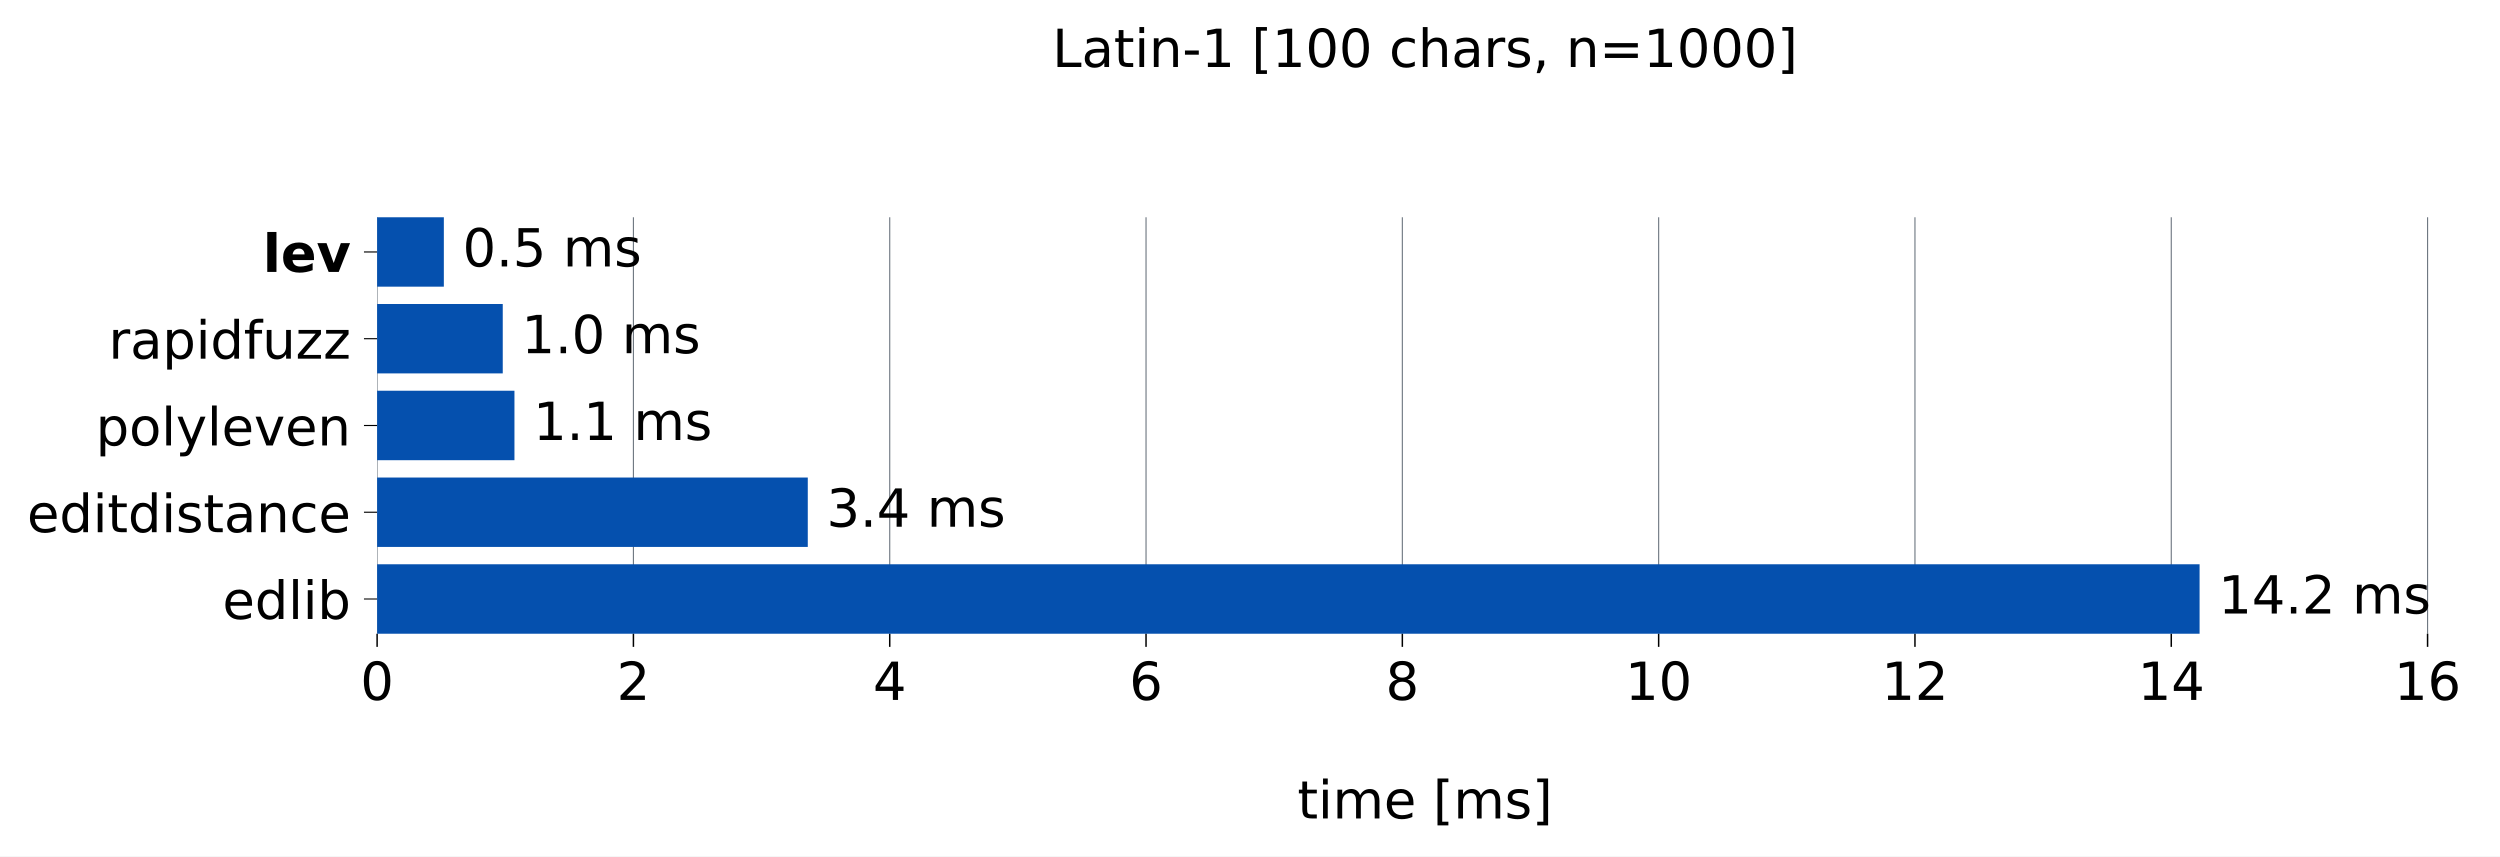
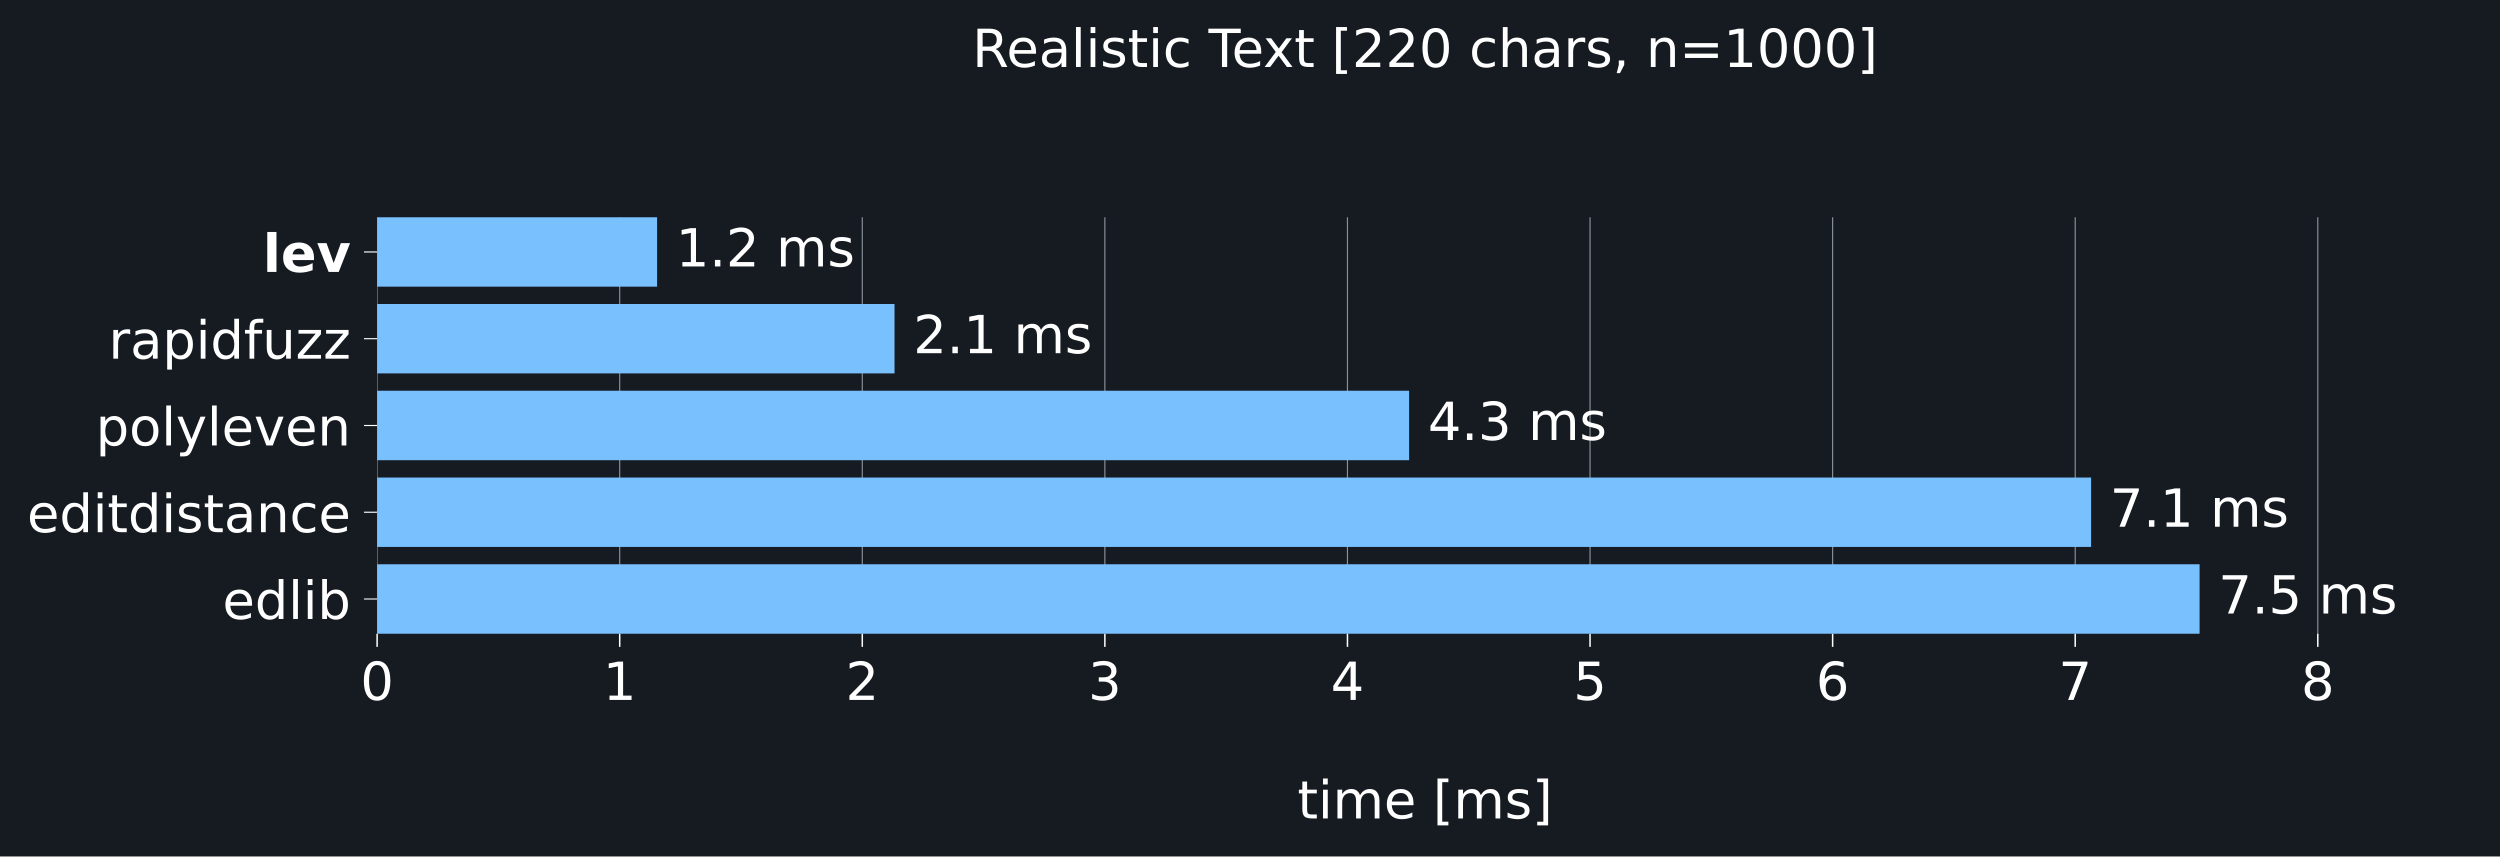
<svg xmlns="http://www.w3.org/2000/svg" xmlns:xlink="http://www.w3.org/1999/xlink" width="665.603pt" height="228.017pt" viewBox="0 0 665.603 228.017" version="1.1">
  <defs>
    <style type="text/css">*{stroke-linejoin: round; stroke-linecap: butt}</style>
  </defs>
  <g id="figure_1">
    <g id="patch_1">
-       <path d="M 0 228.017 L 665.603 228.017 L 665.603 0 L 0 0 z " style="fill: #ffffff" />
+       <path d="M 0 228.017 L 665.603 228.017 L 665.603 0 L 0 0 z " style="fill: #161b22" />
    </g>
    <g id="axes_1">
      <g id="patch_2">
-         <path d="M 100.403 168.718 L 658.403 168.718 L 658.403 57.838 L 100.403 57.838 z " style="fill: #ffffff" />
+         <path d="M 100.403 168.718 L 658.403 168.718 L 658.403 57.838 L 100.403 57.838 z " style="fill: #161b22" />
      </g>
      <g id="matplotlib.axis_1">
        <g id="xtick_1">
          <g id="line2d_1">
-             <path d="M 100.403 168.718 L 100.403 57.838 " clip-path="url(#p5df535e158)" style="fill: none; stroke: #6e7781; stroke-width: 0.3; stroke-linecap: square" />
+             <path d="M 100.403 168.718 L 100.403 57.838 " clip-path="url(#p111c8fd94c)" style="fill: none; stroke: #8b949e; stroke-width: 0.3; stroke-linecap: square" />
          </g>
          <g id="line2d_2">
            <defs>
-               <path id="ma43a693d49" d="M 0 0 L 0 3.5 " style="stroke: #000000; stroke-width: 0.4" />
+               <path id="mf986271b45" d="M 0 0 L 0 3.5 " style="stroke: #ffffff; stroke-width: 0.4" />
            </defs>
            <g>
-               <use xlink:href="#ma43a693d49" x="100.403" y="168.718" style="stroke: #000000; stroke-width: 0.4" />
+               <use xlink:href="#mf986271b45" x="100.403" y="168.718" style="fill: #ffffff; stroke: #ffffff; stroke-width: 0.4" />
            </g>
          </g>
          <g id="text_1">
-             <g transform="translate(95.94906 186.3556) scale(0.14 -0.14)">
+             <g style="fill: #ffffff" transform="translate(95.94906 186.3556) scale(0.14 -0.14)">
              <defs>
                <path id="DejaVuSans-30" d="M 2034 4250 Q 1547 4250 1301 3770 Q 1056 3291 1056 2328 Q 1056 1369 1301 889 Q 1547 409 2034 409 Q 2525 409 2770 889 Q 3016 1369 3016 2328 Q 3016 3291 2770 3770 Q 2525 4250 2034 4250 z M 2034 4750 Q 2819 4750 3233 4129 Q 3647 3509 3647 2328 Q 3647 1150 3233 529 Q 2819 -91 2034 -91 Q 1250 -91 836 529 Q 422 1150 422 2328 Q 422 3509 836 4129 Q 1250 4750 2034 4750 z " transform="scale(0.015625)" />
              </defs>
              <use xlink:href="#DejaVuSans-30" />
            </g>
          </g>
        </g>
        <g id="xtick_2">
          <g id="line2d_3">
-             <path d="M 168.642 168.718 L 168.642 57.838 " clip-path="url(#p5df535e158)" style="fill: none; stroke: #6e7781; stroke-width: 0.3; stroke-linecap: square" />
+             <path d="M 164.989 168.718 L 164.989 57.838 " clip-path="url(#p111c8fd94c)" style="fill: none; stroke: #8b949e; stroke-width: 0.3; stroke-linecap: square" />
          </g>
          <g id="line2d_4">
            <g>
-               <use xlink:href="#ma43a693d49" x="168.642" y="168.718" style="stroke: #000000; stroke-width: 0.4" />
+               <use xlink:href="#mf986271b45" x="164.989" y="168.718" style="fill: #ffffff; stroke: #ffffff; stroke-width: 0.4" />
            </g>
          </g>
          <g id="text_2">
-             <g transform="translate(164.1886 186.3556) scale(0.14 -0.14)">
-               <defs>
-                 <path id="DejaVuSans-32" d="M 1228 531 L 3431 531 L 3431 0 L 469 0 L 469 531 Q 828 903 1448 1529 Q 2069 2156 2228 2338 Q 2531 2678 2651 2914 Q 2772 3150 2772 3378 Q 2772 3750 2511 3984 Q 2250 4219 1831 4219 Q 1534 4219 1204 4116 Q 875 4013 500 3803 L 500 4441 Q 881 4594 1212 4672 Q 1544 4750 1819 4750 Q 2544 4750 2975 4387 Q 3406 4025 3406 3419 Q 3406 3131 3298 2873 Q 3191 2616 2906 2266 Q 2828 2175 2409 1742 Q 1991 1309 1228 531 z " transform="scale(0.015625)" />
-               </defs>
-               <use xlink:href="#DejaVuSans-32" />
+             <g style="fill: #ffffff" transform="translate(160.5353 186.3556) scale(0.14 -0.14)">
+               <defs>
+                 <path id="DejaVuSans-31" d="M 794 531 L 1825 531 L 1825 4091 L 703 3866 L 703 4441 L 1819 4666 L 2450 4666 L 2450 531 L 3481 531 L 3481 0 L 794 0 L 794 531 z " transform="scale(0.015625)" />
+               </defs>
+               <use xlink:href="#DejaVuSans-31" />
            </g>
          </g>
        </g>
        <g id="xtick_3">
          <g id="line2d_5">
-             <path d="M 236.882 168.718 L 236.882 57.838 " clip-path="url(#p5df535e158)" style="fill: none; stroke: #6e7781; stroke-width: 0.3; stroke-linecap: square" />
+             <path d="M 229.575 168.718 L 229.575 57.838 " clip-path="url(#p111c8fd94c)" style="fill: none; stroke: #8b949e; stroke-width: 0.3; stroke-linecap: square" />
          </g>
          <g id="line2d_6">
            <g>
-               <use xlink:href="#ma43a693d49" x="236.882" y="168.718" style="stroke: #000000; stroke-width: 0.4" />
+               <use xlink:href="#mf986271b45" x="229.575" y="168.718" style="fill: #ffffff; stroke: #ffffff; stroke-width: 0.4" />
            </g>
          </g>
          <g id="text_3">
-             <g transform="translate(232.4282 186.3556) scale(0.14 -0.14)">
-               <defs>
-                 <path id="DejaVuSans-34" d="M 2419 4116 L 825 1625 L 2419 1625 L 2419 4116 z M 2253 4666 L 3047 4666 L 3047 1625 L 3713 1625 L 3713 1100 L 3047 1100 L 3047 0 L 2419 0 L 2419 1100 L 313 1100 L 313 1709 L 2253 4666 z " transform="scale(0.015625)" />
-               </defs>
-               <use xlink:href="#DejaVuSans-34" />
+             <g style="fill: #ffffff" transform="translate(225.1215 186.3556) scale(0.14 -0.14)">
+               <defs>
+                 <path id="DejaVuSans-32" d="M 1228 531 L 3431 531 L 3431 0 L 469 0 L 469 531 Q 828 903 1448 1529 Q 2069 2156 2228 2338 Q 2531 2678 2651 2914 Q 2772 3150 2772 3378 Q 2772 3750 2511 3984 Q 2250 4219 1831 4219 Q 1534 4219 1204 4116 Q 875 4013 500 3803 L 500 4441 Q 881 4594 1212 4672 Q 1544 4750 1819 4750 Q 2544 4750 2975 4387 Q 3406 4025 3406 3419 Q 3406 3131 3298 2873 Q 3191 2616 2906 2266 Q 2828 2175 2409 1742 Q 1991 1309 1228 531 z " transform="scale(0.015625)" />
+               </defs>
+               <use xlink:href="#DejaVuSans-32" />
            </g>
          </g>
        </g>
        <g id="xtick_4">
          <g id="line2d_7">
-             <path d="M 305.121 168.718 L 305.121 57.838 " clip-path="url(#p5df535e158)" style="fill: none; stroke: #6e7781; stroke-width: 0.3; stroke-linecap: square" />
+             <path d="M 294.161 168.718 L 294.161 57.838 " clip-path="url(#p111c8fd94c)" style="fill: none; stroke: #8b949e; stroke-width: 0.3; stroke-linecap: square" />
          </g>
          <g id="line2d_8">
            <g>
-               <use xlink:href="#ma43a693d49" x="305.121" y="168.718" style="stroke: #000000; stroke-width: 0.4" />
+               <use xlink:href="#mf986271b45" x="294.161" y="168.718" style="fill: #ffffff; stroke: #ffffff; stroke-width: 0.4" />
            </g>
          </g>
          <g id="text_4">
-             <g transform="translate(300.6677 186.3556) scale(0.14 -0.14)">
-               <defs>
-                 <path id="DejaVuSans-36" d="M 2113 2584 Q 1688 2584 1439 2293 Q 1191 2003 1191 1497 Q 1191 994 1439 701 Q 1688 409 2113 409 Q 2538 409 2786 701 Q 3034 994 3034 1497 Q 3034 2003 2786 2293 Q 2538 2584 2113 2584 z M 3366 4563 L 3366 3988 Q 3128 4100 2886 4159 Q 2644 4219 2406 4219 Q 1781 4219 1451 3797 Q 1122 3375 1075 2522 Q 1259 2794 1537 2939 Q 1816 3084 2150 3084 Q 2853 3084 3261 2657 Q 3669 2231 3669 1497 Q 3669 778 3244 343 Q 2819 -91 2113 -91 Q 1303 -91 875 529 Q 447 1150 447 2328 Q 447 3434 972 4092 Q 1497 4750 2381 4750 Q 2619 4750 2861 4703 Q 3103 4656 3366 4563 z " transform="scale(0.015625)" />
-               </defs>
-               <use xlink:href="#DejaVuSans-36" />
+             <g style="fill: #ffffff" transform="translate(289.7077 186.3556) scale(0.14 -0.14)">
+               <defs>
+                 <path id="DejaVuSans-33" d="M 2597 2516 Q 3050 2419 3304 2112 Q 3559 1806 3559 1356 Q 3559 666 3084 287 Q 2609 -91 1734 -91 Q 1441 -91 1130 -33 Q 819 25 488 141 L 488 750 Q 750 597 1062 519 Q 1375 441 1716 441 Q 2309 441 2620 675 Q 2931 909 2931 1356 Q 2931 1769 2642 2001 Q 2353 2234 1838 2234 L 1294 2234 L 1294 2753 L 1863 2753 Q 2328 2753 2575 2939 Q 2822 3125 2822 3475 Q 2822 3834 2567 4026 Q 2313 4219 1838 4219 Q 1578 4219 1281 4162 Q 984 4106 628 3988 L 628 4550 Q 988 4650 1302 4700 Q 1616 4750 1894 4750 Q 2613 4750 3031 4423 Q 3450 4097 3450 3541 Q 3450 3153 3228 2886 Q 3006 2619 2597 2516 z " transform="scale(0.015625)" />
+               </defs>
+               <use xlink:href="#DejaVuSans-33" />
            </g>
          </g>
        </g>
        <g id="xtick_5">
          <g id="line2d_9">
-             <path d="M 373.361 168.718 L 373.361 57.838 " clip-path="url(#p5df535e158)" style="fill: none; stroke: #6e7781; stroke-width: 0.3; stroke-linecap: square" />
+             <path d="M 358.748 168.718 L 358.748 57.838 " clip-path="url(#p111c8fd94c)" style="fill: none; stroke: #8b949e; stroke-width: 0.3; stroke-linecap: square" />
          </g>
          <g id="line2d_10">
            <g>
-               <use xlink:href="#ma43a693d49" x="373.361" y="168.718" style="stroke: #000000; stroke-width: 0.4" />
+               <use xlink:href="#mf986271b45" x="358.748" y="168.718" style="fill: #ffffff; stroke: #ffffff; stroke-width: 0.4" />
            </g>
          </g>
          <g id="text_5">
-             <g transform="translate(368.9073 186.3556) scale(0.14 -0.14)">
-               <defs>
-                 <path id="DejaVuSans-38" d="M 2034 2216 Q 1584 2216 1326 1975 Q 1069 1734 1069 1313 Q 1069 891 1326 650 Q 1584 409 2034 409 Q 2484 409 2743 651 Q 3003 894 3003 1313 Q 3003 1734 2745 1975 Q 2488 2216 2034 2216 z M 1403 2484 Q 997 2584 770 2862 Q 544 3141 544 3541 Q 544 4100 942 4425 Q 1341 4750 2034 4750 Q 2731 4750 3128 4425 Q 3525 4100 3525 3541 Q 3525 3141 3298 2862 Q 3072 2584 2669 2484 Q 3125 2378 3379 2068 Q 3634 1759 3634 1313 Q 3634 634 3220 271 Q 2806 -91 2034 -91 Q 1263 -91 848 271 Q 434 634 434 1313 Q 434 1759 690 2068 Q 947 2378 1403 2484 z M 1172 3481 Q 1172 3119 1398 2916 Q 1625 2713 2034 2713 Q 2441 2713 2670 2916 Q 2900 3119 2900 3481 Q 2900 3844 2670 4047 Q 2441 4250 2034 4250 Q 1625 4250 1398 4047 Q 1172 3844 1172 3481 z " transform="scale(0.015625)" />
-               </defs>
-               <use xlink:href="#DejaVuSans-38" />
+             <g style="fill: #ffffff" transform="translate(354.2939 186.3556) scale(0.14 -0.14)">
+               <defs>
+                 <path id="DejaVuSans-34" d="M 2419 4116 L 825 1625 L 2419 1625 L 2419 4116 z M 2253 4666 L 3047 4666 L 3047 1625 L 3713 1625 L 3713 1100 L 3047 1100 L 3047 0 L 2419 0 L 2419 1100 L 313 1100 L 313 1709 L 2253 4666 z " transform="scale(0.015625)" />
+               </defs>
+               <use xlink:href="#DejaVuSans-34" />
            </g>
          </g>
        </g>
        <g id="xtick_6">
          <g id="line2d_11">
-             <path d="M 441.601 168.718 L 441.601 57.838 " clip-path="url(#p5df535e158)" style="fill: none; stroke: #6e7781; stroke-width: 0.3; stroke-linecap: square" />
+             <path d="M 423.334 168.718 L 423.334 57.838 " clip-path="url(#p111c8fd94c)" style="fill: none; stroke: #8b949e; stroke-width: 0.3; stroke-linecap: square" />
          </g>
          <g id="line2d_12">
            <g>
-               <use xlink:href="#ma43a693d49" x="441.601" y="168.718" style="stroke: #000000; stroke-width: 0.4" />
+               <use xlink:href="#mf986271b45" x="423.334" y="168.718" style="fill: #ffffff; stroke: #ffffff; stroke-width: 0.4" />
            </g>
          </g>
          <g id="text_6">
-             <g transform="translate(432.6931 186.3556) scale(0.14 -0.14)">
-               <defs>
-                 <path id="DejaVuSans-31" d="M 794 531 L 1825 531 L 1825 4091 L 703 3866 L 703 4441 L 1819 4666 L 2450 4666 L 2450 531 L 3481 531 L 3481 0 L 794 0 L 794 531 z " transform="scale(0.015625)" />
-               </defs>
-               <use xlink:href="#DejaVuSans-31" />
-               <use xlink:href="#DejaVuSans-30" transform="translate(63.62305 0)" />
+             <g style="fill: #ffffff" transform="translate(418.8801 186.3556) scale(0.14 -0.14)">
+               <defs>
+                 <path id="DejaVuSans-35" d="M 691 4666 L 3169 4666 L 3169 4134 L 1269 4134 L 1269 2991 Q 1406 3038 1543 3061 Q 1681 3084 1819 3084 Q 2600 3084 3056 2656 Q 3513 2228 3513 1497 Q 3513 744 3044 326 Q 2575 -91 1722 -91 Q 1428 -91 1123 -41 Q 819 9 494 109 L 494 744 Q 775 591 1075 516 Q 1375 441 1709 441 Q 2250 441 2565 725 Q 2881 1009 2881 1497 Q 2881 1984 2565 2268 Q 2250 2553 1709 2553 Q 1456 2553 1204 2497 Q 953 2441 691 2322 L 691 4666 z " transform="scale(0.015625)" />
+               </defs>
+               <use xlink:href="#DejaVuSans-35" />
            </g>
          </g>
        </g>
        <g id="xtick_7">
          <g id="line2d_13">
-             <path d="M 509.84 168.718 L 509.84 57.838 " clip-path="url(#p5df535e158)" style="fill: none; stroke: #6e7781; stroke-width: 0.3; stroke-linecap: square" />
+             <path d="M 487.92 168.718 L 487.92 57.838 " clip-path="url(#p111c8fd94c)" style="fill: none; stroke: #8b949e; stroke-width: 0.3; stroke-linecap: square" />
          </g>
          <g id="line2d_14">
            <g>
-               <use xlink:href="#ma43a693d49" x="509.84" y="168.718" style="stroke: #000000; stroke-width: 0.4" />
+               <use xlink:href="#mf986271b45" x="487.92" y="168.718" style="fill: #ffffff; stroke: #ffffff; stroke-width: 0.4" />
            </g>
          </g>
          <g id="text_7">
-             <g transform="translate(500.9327 186.3556) scale(0.14 -0.14)">
-               <use xlink:href="#DejaVuSans-31" />
-               <use xlink:href="#DejaVuSans-32" transform="translate(63.62305 0)" />
+             <g style="fill: #ffffff" transform="translate(483.4664 186.3556) scale(0.14 -0.14)">
+               <defs>
+                 <path id="DejaVuSans-36" d="M 2113 2584 Q 1688 2584 1439 2293 Q 1191 2003 1191 1497 Q 1191 994 1439 701 Q 1688 409 2113 409 Q 2538 409 2786 701 Q 3034 994 3034 1497 Q 3034 2003 2786 2293 Q 2538 2584 2113 2584 z M 3366 4563 L 3366 3988 Q 3128 4100 2886 4159 Q 2644 4219 2406 4219 Q 1781 4219 1451 3797 Q 1122 3375 1075 2522 Q 1259 2794 1537 2939 Q 1816 3084 2150 3084 Q 2853 3084 3261 2657 Q 3669 2231 3669 1497 Q 3669 778 3244 343 Q 2819 -91 2113 -91 Q 1303 -91 875 529 Q 447 1150 447 2328 Q 447 3434 972 4092 Q 1497 4750 2381 4750 Q 2619 4750 2861 4703 Q 3103 4656 3366 4563 z " transform="scale(0.015625)" />
+               </defs>
+               <use xlink:href="#DejaVuSans-36" />
            </g>
          </g>
        </g>
        <g id="xtick_8">
          <g id="line2d_15">
-             <path d="M 578.08 168.718 L 578.08 57.838 " clip-path="url(#p5df535e158)" style="fill: none; stroke: #6e7781; stroke-width: 0.3; stroke-linecap: square" />
+             <path d="M 552.506 168.718 L 552.506 57.838 " clip-path="url(#p111c8fd94c)" style="fill: none; stroke: #8b949e; stroke-width: 0.3; stroke-linecap: square" />
          </g>
          <g id="line2d_16">
            <g>
-               <use xlink:href="#ma43a693d49" x="578.08" y="168.718" style="stroke: #000000; stroke-width: 0.4" />
+               <use xlink:href="#mf986271b45" x="552.506" y="168.718" style="fill: #ffffff; stroke: #ffffff; stroke-width: 0.4" />
            </g>
          </g>
          <g id="text_8">
-             <g transform="translate(569.1722 186.3556) scale(0.14 -0.14)">
-               <use xlink:href="#DejaVuSans-31" />
-               <use xlink:href="#DejaVuSans-34" transform="translate(63.62305 0)" />
+             <g style="fill: #ffffff" transform="translate(548.0526 186.3556) scale(0.14 -0.14)">
+               <defs>
+                 <path id="DejaVuSans-37" d="M 525 4666 L 3525 4666 L 3525 4397 L 1831 0 L 1172 0 L 2766 4134 L 525 4134 L 525 4666 z " transform="scale(0.015625)" />
+               </defs>
+               <use xlink:href="#DejaVuSans-37" />
            </g>
          </g>
        </g>
        <g id="xtick_9">
          <g id="line2d_17">
-             <path d="M 646.319 168.718 L 646.319 57.838 " clip-path="url(#p5df535e158)" style="fill: none; stroke: #6e7781; stroke-width: 0.3; stroke-linecap: square" />
+             <path d="M 617.093 168.718 L 617.093 57.838 " clip-path="url(#p111c8fd94c)" style="fill: none; stroke: #8b949e; stroke-width: 0.3; stroke-linecap: square" />
          </g>
          <g id="line2d_18">
            <g>
-               <use xlink:href="#ma43a693d49" x="646.319" y="168.718" style="stroke: #000000; stroke-width: 0.4" />
+               <use xlink:href="#mf986271b45" x="617.093" y="168.718" style="fill: #ffffff; stroke: #ffffff; stroke-width: 0.4" />
            </g>
          </g>
          <g id="text_9">
-             <g transform="translate(637.4118 186.3556) scale(0.14 -0.14)">
-               <use xlink:href="#DejaVuSans-31" />
-               <use xlink:href="#DejaVuSans-36" transform="translate(63.62305 0)" />
+             <g style="fill: #ffffff" transform="translate(612.6388 186.3556) scale(0.14 -0.14)">
+               <defs>
+                 <path id="DejaVuSans-38" d="M 2034 2216 Q 1584 2216 1326 1975 Q 1069 1734 1069 1313 Q 1069 891 1326 650 Q 1584 409 2034 409 Q 2484 409 2743 651 Q 3003 894 3003 1313 Q 3003 1734 2745 1975 Q 2488 2216 2034 2216 z M 1403 2484 Q 997 2584 770 2862 Q 544 3141 544 3541 Q 544 4100 942 4425 Q 1341 4750 2034 4750 Q 2731 4750 3128 4425 Q 3525 4100 3525 3541 Q 3525 3141 3298 2862 Q 3072 2584 2669 2484 Q 3125 2378 3379 2068 Q 3634 1759 3634 1313 Q 3634 634 3220 271 Q 2806 -91 2034 -91 Q 1263 -91 848 271 Q 434 634 434 1313 Q 434 1759 690 2068 Q 947 2378 1403 2484 z M 1172 3481 Q 1172 3119 1398 2916 Q 1625 2713 2034 2713 Q 2441 2713 2670 2916 Q 2900 3119 2900 3481 Q 2900 3844 2670 4047 Q 2441 4250 2034 4250 Q 1625 4250 1398 4047 Q 1172 3844 1172 3481 z " transform="scale(0.015625)" />
+               </defs>
+               <use xlink:href="#DejaVuSans-38" />
            </g>
          </g>
        </g>
        <g id="text_10">
-           <g transform="translate(345.4364 217.905) scale(0.14 -0.14)">
+           <g style="fill: #ffffff" transform="translate(345.4364 217.905) scale(0.14 -0.14)">
            <defs>
              <path id="DejaVuSans-74" d="M 1172 4494 L 1172 3500 L 2356 3500 L 2356 3053 L 1172 3053 L 1172 1153 Q 1172 725 1289 603 Q 1406 481 1766 481 L 2356 481 L 2356 0 L 1766 0 Q 1100 0 847 248 Q 594 497 594 1153 L 594 3053 L 172 3053 L 172 3500 L 594 3500 L 594 4494 L 1172 4494 z " transform="scale(0.015625)" />
              <path id="DejaVuSans-69" d="M 603 3500 L 1178 3500 L 1178 0 L 603 0 L 603 3500 z M 603 4863 L 1178 4863 L 1178 4134 L 603 4134 L 603 4863 z " transform="scale(0.015625)" />
              <path id="DejaVuSans-6d" d="M 3328 2828 Q 3544 3216 3844 3400 Q 4144 3584 4550 3584 Q 5097 3584 5394 3201 Q 5691 2819 5691 2113 L 5691 0 L 5113 0 L 5113 2094 Q 5113 2597 4934 2840 Q 4756 3084 4391 3084 Q 3944 3084 3684 2787 Q 3425 2491 3425 1978 L 3425 0 L 2847 0 L 2847 2094 Q 2847 2600 2669 2842 Q 2491 3084 2119 3084 Q 1678 3084 1418 2786 Q 1159 2488 1159 1978 L 1159 0 L 581 0 L 581 3500 L 1159 3500 L 1159 2956 Q 1356 3278 1631 3431 Q 1906 3584 2284 3584 Q 2666 3584 2933 3390 Q 3200 3197 3328 2828 z " transform="scale(0.015625)" />
              <path id="DejaVuSans-65" d="M 3597 1894 L 3597 1613 L 953 1613 Q 991 1019 1311 708 Q 1631 397 2203 397 Q 2534 397 2845 478 Q 3156 559 3463 722 L 3463 178 Q 3153 47 2828 -22 Q 2503 -91 2169 -91 Q 1331 -91 842 396 Q 353 884 353 1716 Q 353 2575 817 3079 Q 1281 3584 2069 3584 Q 2775 3584 3186 3129 Q 3597 2675 3597 1894 z M 3022 2063 Q 3016 2534 2758 2815 Q 2500 3097 2075 3097 Q 1594 3097 1305 2825 Q 1016 2553 972 2059 L 3022 2063 z " transform="scale(0.015625)" />
              <path id="DejaVuSans-20" transform="scale(0.015625)" />
              <path id="DejaVuSans-5b" d="M 550 4863 L 1875 4863 L 1875 4416 L 1125 4416 L 1125 -397 L 1875 -397 L 1875 -844 L 550 -844 L 550 4863 z " transform="scale(0.015625)" />
              <path id="DejaVuSans-73" d="M 2834 3397 L 2834 2853 Q 2591 2978 2328 3040 Q 2066 3103 1784 3103 Q 1356 3103 1142 2972 Q 928 2841 928 2578 Q 928 2378 1081 2264 Q 1234 2150 1697 2047 L 1894 2003 Q 2506 1872 2764 1633 Q 3022 1394 3022 966 Q 3022 478 2636 193 Q 2250 -91 1575 -91 Q 1294 -91 989 -36 Q 684 19 347 128 L 347 722 Q 666 556 975 473 Q 1284 391 1588 391 Q 1994 391 2212 530 Q 2431 669 2431 922 Q 2431 1156 2273 1281 Q 2116 1406 1581 1522 L 1381 1569 Q 847 1681 609 1914 Q 372 2147 372 2553 Q 372 3047 722 3315 Q 1072 3584 1716 3584 Q 2034 3584 2315 3537 Q 2597 3491 2834 3397 z " transform="scale(0.015625)" />
              <path id="DejaVuSans-5d" d="M 1947 4863 L 1947 -844 L 622 -844 L 622 -397 L 1369 -397 L 1369 4416 L 622 4416 L 622 4863 L 1947 4863 z " transform="scale(0.015625)" />
            </defs>
            <use xlink:href="#DejaVuSans-74" />
            <use xlink:href="#DejaVuSans-69" transform="translate(39.20898 0)" />
            <use xlink:href="#DejaVuSans-6d" transform="translate(66.99219 0)" />
            <use xlink:href="#DejaVuSans-65" transform="translate(164.4043 0)" />
            <use xlink:href="#DejaVuSans-20" transform="translate(225.9277 0)" />
            <use xlink:href="#DejaVuSans-5b" transform="translate(257.7148 0)" />
            <use xlink:href="#DejaVuSans-6d" transform="translate(296.7285 0)" />
            <use xlink:href="#DejaVuSans-73" transform="translate(394.1406 0)" />
            <use xlink:href="#DejaVuSans-5d" transform="translate(446.2402 0)" />
          </g>
        </g>
      </g>
      <g id="matplotlib.axis_2">
        <g id="ytick_1">
          <g id="line2d_19">
            <defs>
-               <path id="m58f6d8a30b" d="M 0 0 L -3.5 0 " style="stroke: #000000; stroke-width: 0.3" />
+               <path id="m2f94667c76" d="M 0 0 L -3.5 0 " style="stroke: #ffffff; stroke-width: 0.3" />
            </defs>
            <g>
-               <use xlink:href="#m58f6d8a30b" x="100.403" y="159.478" style="stroke: #000000; stroke-width: 0.3" />
+               <use xlink:href="#m2f94667c76" x="100.403" y="159.478" style="fill: #ffffff; stroke: #ffffff; stroke-width: 0.3" />
            </g>
          </g>
          <g id="text_11">
-             <g transform="translate(59.23406 164.7967) scale(0.14 -0.14)">
+             <g style="fill: #ffffff" transform="translate(59.23406 164.7967) scale(0.14 -0.14)">
              <defs>
                <path id="DejaVuSans-64" d="M 2906 2969 L 2906 4863 L 3481 4863 L 3481 0 L 2906 0 L 2906 525 Q 2725 213 2448 61 Q 2172 -91 1784 -91 Q 1150 -91 751 415 Q 353 922 353 1747 Q 353 2572 751 3078 Q 1150 3584 1784 3584 Q 2172 3584 2448 3432 Q 2725 3281 2906 2969 z M 947 1747 Q 947 1113 1208 752 Q 1469 391 1925 391 Q 2381 391 2643 752 Q 2906 1113 2906 1747 Q 2906 2381 2643 2742 Q 2381 3103 1925 3103 Q 1469 3103 1208 2742 Q 947 2381 947 1747 z " transform="scale(0.015625)" />
                <path id="DejaVuSans-6c" d="M 603 4863 L 1178 4863 L 1178 0 L 603 0 L 603 4863 z " transform="scale(0.015625)" />
                <path id="DejaVuSans-62" d="M 3116 1747 Q 3116 2381 2855 2742 Q 2594 3103 2138 3103 Q 1681 3103 1420 2742 Q 1159 2381 1159 1747 Q 1159 1113 1420 752 Q 1681 391 2138 391 Q 2594 391 2855 752 Q 3116 1113 3116 1747 z M 1159 2969 Q 1341 3281 1617 3432 Q 1894 3584 2278 3584 Q 2916 3584 3314 3078 Q 3713 2572 3713 1747 Q 3713 922 3314 415 Q 2916 -91 2278 -91 Q 1894 -91 1617 61 Q 1341 213 1159 525 L 1159 0 L 581 0 L 581 4863 L 1159 4863 L 1159 2969 z " transform="scale(0.015625)" />
              </defs>
              <use xlink:href="#DejaVuSans-65" />
              <use xlink:href="#DejaVuSans-64" transform="translate(61.52344 0)" />
              <use xlink:href="#DejaVuSans-6c" transform="translate(125 0)" />
              <use xlink:href="#DejaVuSans-69" transform="translate(152.7832 0)" />
              <use xlink:href="#DejaVuSans-62" transform="translate(180.5664 0)" />
            </g>
          </g>
        </g>
        <g id="ytick_2">
          <g id="line2d_20">
            <g>
-               <use xlink:href="#m58f6d8a30b" x="100.403" y="136.378" style="stroke: #000000; stroke-width: 0.3" />
+               <use xlink:href="#m2f94667c76" x="100.403" y="136.378" style="fill: #ffffff; stroke: #ffffff; stroke-width: 0.3" />
            </g>
          </g>
          <g id="text_12">
-             <g transform="translate(7.2 141.6967) scale(0.14 -0.14)">
+             <g style="fill: #ffffff" transform="translate(7.2 141.6967) scale(0.14 -0.14)">
              <defs>
                <path id="DejaVuSans-61" d="M 2194 1759 Q 1497 1759 1228 1600 Q 959 1441 959 1056 Q 959 750 1161 570 Q 1363 391 1709 391 Q 2188 391 2477 730 Q 2766 1069 2766 1631 L 2766 1759 L 2194 1759 z M 3341 1997 L 3341 0 L 2766 0 L 2766 531 Q 2569 213 2275 61 Q 1981 -91 1556 -91 Q 1019 -91 701 211 Q 384 513 384 1019 Q 384 1609 779 1909 Q 1175 2209 1959 2209 L 2766 2209 L 2766 2266 Q 2766 2663 2505 2880 Q 2244 3097 1772 3097 Q 1472 3097 1187 3025 Q 903 2953 641 2809 L 641 3341 Q 956 3463 1253 3523 Q 1550 3584 1831 3584 Q 2591 3584 2966 3190 Q 3341 2797 3341 1997 z " transform="scale(0.015625)" />
                <path id="DejaVuSans-6e" d="M 3513 2113 L 3513 0 L 2938 0 L 2938 2094 Q 2938 2591 2744 2837 Q 2550 3084 2163 3084 Q 1697 3084 1428 2787 Q 1159 2491 1159 1978 L 1159 0 L 581 0 L 581 3500 L 1159 3500 L 1159 2956 Q 1366 3272 1645 3428 Q 1925 3584 2291 3584 Q 2894 3584 3203 3211 Q 3513 2838 3513 2113 z " transform="scale(0.015625)" />
                <path id="DejaVuSans-63" d="M 3122 3366 L 3122 2828 Q 2878 2963 2633 3030 Q 2388 3097 2138 3097 Q 1578 3097 1268 2742 Q 959 2388 959 1747 Q 959 1106 1268 751 Q 1578 397 2138 397 Q 2388 397 2633 464 Q 2878 531 3122 666 L 3122 134 Q 2881 22 2623 -34 Q 2366 -91 2075 -91 Q 1284 -91 818 406 Q 353 903 353 1747 Q 353 2603 823 3093 Q 1294 3584 2113 3584 Q 2378 3584 2631 3529 Q 2884 3475 3122 3366 z " transform="scale(0.015625)" />
              </defs>
              <use xlink:href="#DejaVuSans-65" />
              <use xlink:href="#DejaVuSans-64" transform="translate(61.52344 0)" />
              <use xlink:href="#DejaVuSans-69" transform="translate(125 0)" />
              <use xlink:href="#DejaVuSans-74" transform="translate(152.7832 0)" />
              <use xlink:href="#DejaVuSans-64" transform="translate(191.9922 0)" />
              <use xlink:href="#DejaVuSans-69" transform="translate(255.4688 0)" />
              <use xlink:href="#DejaVuSans-73" transform="translate(283.252 0)" />
              <use xlink:href="#DejaVuSans-74" transform="translate(335.3516 0)" />
              <use xlink:href="#DejaVuSans-61" transform="translate(374.5605 0)" />
              <use xlink:href="#DejaVuSans-6e" transform="translate(435.8398 0)" />
              <use xlink:href="#DejaVuSans-63" transform="translate(499.2188 0)" />
              <use xlink:href="#DejaVuSans-65" transform="translate(554.1992 0)" />
            </g>
          </g>
        </g>
        <g id="ytick_3">
          <g id="line2d_21">
            <g>
-               <use xlink:href="#m58f6d8a30b" x="100.403" y="113.278" style="stroke: #000000; stroke-width: 0.3" />
+               <use xlink:href="#m2f94667c76" x="100.403" y="113.278" style="fill: #ffffff; stroke: #ffffff; stroke-width: 0.3" />
            </g>
          </g>
          <g id="text_13">
-             <g transform="translate(25.49625 118.5967) scale(0.14 -0.14)">
+             <g style="fill: #ffffff" transform="translate(25.49625 118.5967) scale(0.14 -0.14)">
              <defs>
                <path id="DejaVuSans-70" d="M 1159 525 L 1159 -1331 L 581 -1331 L 581 3500 L 1159 3500 L 1159 2969 Q 1341 3281 1617 3432 Q 1894 3584 2278 3584 Q 2916 3584 3314 3078 Q 3713 2572 3713 1747 Q 3713 922 3314 415 Q 2916 -91 2278 -91 Q 1894 -91 1617 61 Q 1341 213 1159 525 z M 3116 1747 Q 3116 2381 2855 2742 Q 2594 3103 2138 3103 Q 1681 3103 1420 2742 Q 1159 2381 1159 1747 Q 1159 1113 1420 752 Q 1681 391 2138 391 Q 2594 391 2855 752 Q 3116 1113 3116 1747 z " transform="scale(0.015625)" />
                <path id="DejaVuSans-6f" d="M 1959 3097 Q 1497 3097 1228 2736 Q 959 2375 959 1747 Q 959 1119 1226 758 Q 1494 397 1959 397 Q 2419 397 2687 759 Q 2956 1122 2956 1747 Q 2956 2369 2687 2733 Q 2419 3097 1959 3097 z M 1959 3584 Q 2709 3584 3137 3096 Q 3566 2609 3566 1747 Q 3566 888 3137 398 Q 2709 -91 1959 -91 Q 1206 -91 779 398 Q 353 888 353 1747 Q 353 2609 779 3096 Q 1206 3584 1959 3584 z " transform="scale(0.015625)" />
                <path id="DejaVuSans-79" d="M 2059 -325 Q 1816 -950 1584 -1140 Q 1353 -1331 966 -1331 L 506 -1331 L 506 -850 L 844 -850 Q 1081 -850 1212 -737 Q 1344 -625 1503 -206 L 1606 56 L 191 3500 L 800 3500 L 1894 763 L 2988 3500 L 3597 3500 L 2059 -325 z " transform="scale(0.015625)" />
                <path id="DejaVuSans-76" d="M 191 3500 L 800 3500 L 1894 563 L 2988 3500 L 3597 3500 L 2284 0 L 1503 0 L 191 3500 z " transform="scale(0.015625)" />
              </defs>
              <use xlink:href="#DejaVuSans-70" />
              <use xlink:href="#DejaVuSans-6f" transform="translate(63.47656 0)" />
              <use xlink:href="#DejaVuSans-6c" transform="translate(124.6582 0)" />
              <use xlink:href="#DejaVuSans-79" transform="translate(152.4414 0)" />
              <use xlink:href="#DejaVuSans-6c" transform="translate(211.6211 0)" />
              <use xlink:href="#DejaVuSans-65" transform="translate(239.4043 0)" />
              <use xlink:href="#DejaVuSans-76" transform="translate(300.9277 0)" />
              <use xlink:href="#DejaVuSans-65" transform="translate(360.1074 0)" />
              <use xlink:href="#DejaVuSans-6e" transform="translate(421.6309 0)" />
            </g>
          </g>
        </g>
        <g id="ytick_4">
          <g id="line2d_22">
            <g>
-               <use xlink:href="#m58f6d8a30b" x="100.403" y="90.178" style="stroke: #000000; stroke-width: 0.3" />
+               <use xlink:href="#m2f94667c76" x="100.403" y="90.178" style="fill: #ffffff; stroke: #ffffff; stroke-width: 0.3" />
            </g>
          </g>
          <g id="text_14">
-             <g transform="translate(28.90656 95.49672) scale(0.14 -0.14)">
+             <g style="fill: #ffffff" transform="translate(28.90656 95.49672) scale(0.14 -0.14)">
              <defs>
                <path id="DejaVuSans-72" d="M 2631 2963 Q 2534 3019 2420 3045 Q 2306 3072 2169 3072 Q 1681 3072 1420 2755 Q 1159 2438 1159 1844 L 1159 0 L 581 0 L 581 3500 L 1159 3500 L 1159 2956 Q 1341 3275 1631 3429 Q 1922 3584 2338 3584 Q 2397 3584 2469 3576 Q 2541 3569 2628 3553 L 2631 2963 z " transform="scale(0.015625)" />
                <path id="DejaVuSans-66" d="M 2375 4863 L 2375 4384 L 1825 4384 Q 1516 4384 1395 4259 Q 1275 4134 1275 3809 L 1275 3500 L 2222 3500 L 2222 3053 L 1275 3053 L 1275 0 L 697 0 L 697 3053 L 147 3053 L 147 3500 L 697 3500 L 697 3744 Q 697 4328 969 4595 Q 1241 4863 1831 4863 L 2375 4863 z " transform="scale(0.015625)" />
                <path id="DejaVuSans-75" d="M 544 1381 L 544 3500 L 1119 3500 L 1119 1403 Q 1119 906 1312 657 Q 1506 409 1894 409 Q 2359 409 2629 706 Q 2900 1003 2900 1516 L 2900 3500 L 3475 3500 L 3475 0 L 2900 0 L 2900 538 Q 2691 219 2414 64 Q 2138 -91 1772 -91 Q 1169 -91 856 284 Q 544 659 544 1381 z M 1991 3584 L 1991 3584 z " transform="scale(0.015625)" />
                <path id="DejaVuSans-7a" d="M 353 3500 L 3084 3500 L 3084 2975 L 922 459 L 3084 459 L 3084 0 L 275 0 L 275 525 L 2438 3041 L 353 3041 L 353 3500 z " transform="scale(0.015625)" />
              </defs>
              <use xlink:href="#DejaVuSans-72" />
              <use xlink:href="#DejaVuSans-61" transform="translate(41.11328 0)" />
              <use xlink:href="#DejaVuSans-70" transform="translate(102.3926 0)" />
              <use xlink:href="#DejaVuSans-69" transform="translate(165.8691 0)" />
              <use xlink:href="#DejaVuSans-64" transform="translate(193.6523 0)" />
              <use xlink:href="#DejaVuSans-66" transform="translate(257.1289 0)" />
              <use xlink:href="#DejaVuSans-75" transform="translate(292.334 0)" />
              <use xlink:href="#DejaVuSans-7a" transform="translate(355.7129 0)" />
              <use xlink:href="#DejaVuSans-7a" transform="translate(408.2031 0)" />
            </g>
          </g>
        </g>
        <g id="ytick_5">
          <g id="line2d_23">
            <g>
-               <use xlink:href="#m58f6d8a30b" x="100.403" y="67.078" style="stroke: #000000; stroke-width: 0.3" />
+               <use xlink:href="#m2f94667c76" x="100.403" y="67.078" style="fill: #ffffff; stroke: #ffffff; stroke-width: 0.3" />
            </g>
          </g>
          <g id="text_15">
-             <g transform="translate(69.98125 72.39672) scale(0.14 -0.14)">
+             <g style="fill: #ffffff" transform="translate(69.98125 72.39672) scale(0.14 -0.14)">
              <defs>
                <path id="DejaVuSans-Bold-6c" d="M 538 4863 L 1656 4863 L 1656 0 L 538 0 L 538 4863 z " transform="scale(0.015625)" />
                <path id="DejaVuSans-Bold-65" d="M 4031 1759 L 4031 1441 L 1416 1441 Q 1456 1047 1700 850 Q 1944 653 2381 653 Q 2734 653 3104 758 Q 3475 863 3866 1075 L 3866 213 Q 3469 63 3072 -14 Q 2675 -91 2278 -91 Q 1328 -91 801 392 Q 275 875 275 1747 Q 275 2603 792 3093 Q 1309 3584 2216 3584 Q 3041 3584 3536 3087 Q 4031 2591 4031 1759 z M 2881 2131 Q 2881 2450 2695 2645 Q 2509 2841 2209 2841 Q 1884 2841 1681 2658 Q 1478 2475 1428 2131 L 2881 2131 z " transform="scale(0.015625)" />
                <path id="DejaVuSans-Bold-76" d="M 97 3500 L 1216 3500 L 2088 1081 L 2956 3500 L 4078 3500 L 2700 0 L 1472 0 L 97 3500 z " transform="scale(0.015625)" />
              </defs>
              <use xlink:href="#DejaVuSans-Bold-6c" />
              <use xlink:href="#DejaVuSans-Bold-65" transform="translate(34.27734 0)" />
              <use xlink:href="#DejaVuSans-Bold-76" transform="translate(102.0996 0)" />
            </g>
          </g>
        </g>
      </g>
      <g id="patch_3">
-         <path d="M 100.403 168.718 L 585.62 168.718 L 585.62 150.238 L 100.403 150.238 z " clip-path="url(#p5df535e158)" style="fill: #0550ae" />
+         <path d="M 100.403 168.718 L 585.62 168.718 L 585.62 150.238 L 100.403 150.238 z " clip-path="url(#p111c8fd94c)" style="fill: #79c0ff" />
      </g>
      <g id="patch_4">
-         <path d="M 100.403 145.618 L 215.065 145.618 L 215.065 127.138 L 100.403 127.138 z " clip-path="url(#p5df535e158)" style="fill: #0550ae" />
+         <path d="M 100.403 145.618 L 556.737 145.618 L 556.737 127.138 L 100.403 127.138 z " clip-path="url(#p111c8fd94c)" style="fill: #79c0ff" />
      </g>
      <g id="patch_5">
-         <path d="M 100.403 122.518 L 136.968 122.518 L 136.968 104.038 L 100.403 104.038 z " clip-path="url(#p5df535e158)" style="fill: #0550ae" />
+         <path d="M 100.403 122.518 L 375.163 122.518 L 375.163 104.038 L 100.403 104.038 z " clip-path="url(#p111c8fd94c)" style="fill: #79c0ff" />
      </g>
      <g id="patch_6">
-         <path d="M 100.403 99.418 L 133.854 99.418 L 133.854 80.938 L 100.403 80.938 z " clip-path="url(#p5df535e158)" style="fill: #0550ae" />
+         <path d="M 100.403 99.418 L 238.16 99.418 L 238.16 80.938 L 100.403 80.938 z " clip-path="url(#p111c8fd94c)" style="fill: #79c0ff" />
      </g>
      <g id="patch_7">
-         <path d="M 100.403 76.318 L 118.171 76.318 L 118.171 57.838 L 100.403 57.838 z " clip-path="url(#p5df535e158)" style="fill: #0550ae" />
+         <path d="M 100.403 76.318 L 174.943 76.318 L 174.943 57.838 L 100.403 57.838 z " clip-path="url(#p111c8fd94c)" style="fill: #79c0ff" />
      </g>
      <g id="text_16">
-         <g transform="translate(590.6202 163.3409) scale(0.14 -0.14)">
+         <g style="fill: #ffffff" transform="translate(590.6202 163.3409) scale(0.14 -0.14)">
          <defs>
            <path id="DejaVuSans-2e" d="M 684 794 L 1344 794 L 1344 0 L 684 0 L 684 794 z " transform="scale(0.015625)" />
          </defs>
-           <use xlink:href="#DejaVuSans-31" />
-           <use xlink:href="#DejaVuSans-34" transform="translate(63.62305 0)" />
-           <use xlink:href="#DejaVuSans-2e" transform="translate(127.2461 0)" />
-           <use xlink:href="#DejaVuSans-32" transform="translate(159.0332 0)" />
-           <use xlink:href="#DejaVuSans-20" transform="translate(222.6562 0)" />
-           <use xlink:href="#DejaVuSans-6d" transform="translate(254.4434 0)" />
-           <use xlink:href="#DejaVuSans-73" transform="translate(351.8555 0)" />
-         </g>
-       </g>
-       <g id="text_17">
-         <g transform="translate(220.0652 140.2409) scale(0.14 -0.14)">
-           <defs>
-             <path id="DejaVuSans-33" d="M 2597 2516 Q 3050 2419 3304 2112 Q 3559 1806 3559 1356 Q 3559 666 3084 287 Q 2609 -91 1734 -91 Q 1441 -91 1130 -33 Q 819 25 488 141 L 488 750 Q 750 597 1062 519 Q 1375 441 1716 441 Q 2309 441 2620 675 Q 2931 909 2931 1356 Q 2931 1769 2642 2001 Q 2353 2234 1838 2234 L 1294 2234 L 1294 2753 L 1863 2753 Q 2328 2753 2575 2939 Q 2822 3125 2822 3475 Q 2822 3834 2567 4026 Q 2313 4219 1838 4219 Q 1578 4219 1281 4162 Q 984 4106 628 3988 L 628 4550 Q 988 4650 1302 4700 Q 1616 4750 1894 4750 Q 2613 4750 3031 4423 Q 3450 4097 3450 3541 Q 3450 3153 3228 2886 Q 3006 2619 2597 2516 z " transform="scale(0.015625)" />
-           </defs>
-           <use xlink:href="#DejaVuSans-33" />
+           <use xlink:href="#DejaVuSans-37" />
          <use xlink:href="#DejaVuSans-2e" transform="translate(63.62305 0)" />
-           <use xlink:href="#DejaVuSans-34" transform="translate(95.41016 0)" />
+           <use xlink:href="#DejaVuSans-35" transform="translate(95.41016 0)" />
          <use xlink:href="#DejaVuSans-20" transform="translate(159.0332 0)" />
          <use xlink:href="#DejaVuSans-6d" transform="translate(190.8203 0)" />
          <use xlink:href="#DejaVuSans-73" transform="translate(288.2324 0)" />
        </g>
      </g>
-       <g id="text_18">
-         <g transform="translate(141.9678 117.1409) scale(0.14 -0.14)">
-           <use xlink:href="#DejaVuSans-31" />
+       <g id="text_17">
+         <g style="fill: #ffffff" transform="translate(561.7367 140.2409) scale(0.14 -0.14)">
+           <use xlink:href="#DejaVuSans-37" />
          <use xlink:href="#DejaVuSans-2e" transform="translate(63.62305 0)" />
          <use xlink:href="#DejaVuSans-31" transform="translate(95.41016 0)" />
          <use xlink:href="#DejaVuSans-20" transform="translate(159.0332 0)" />
          <use xlink:href="#DejaVuSans-6d" transform="translate(190.8203 0)" />
          <use xlink:href="#DejaVuSans-73" transform="translate(288.2324 0)" />
        </g>
      </g>
-       <g id="text_19">
-         <g transform="translate(138.8544 94.04094) scale(0.14 -0.14)">
-           <use xlink:href="#DejaVuSans-31" />
+       <g id="text_18">
+         <g style="fill: #ffffff" transform="translate(380.1634 117.1409) scale(0.14 -0.14)">
+           <use xlink:href="#DejaVuSans-34" />
          <use xlink:href="#DejaVuSans-2e" transform="translate(63.62305 0)" />
-           <use xlink:href="#DejaVuSans-30" transform="translate(95.41016 0)" />
+           <use xlink:href="#DejaVuSans-33" transform="translate(95.41016 0)" />
          <use xlink:href="#DejaVuSans-20" transform="translate(159.0332 0)" />
          <use xlink:href="#DejaVuSans-6d" transform="translate(190.8203 0)" />
          <use xlink:href="#DejaVuSans-73" transform="translate(288.2324 0)" />
        </g>
      </g>
-       <g id="text_20">
-         <g transform="translate(123.1707 70.94094) scale(0.14 -0.14)">
-           <defs>
-             <path id="DejaVuSans-35" d="M 691 4666 L 3169 4666 L 3169 4134 L 1269 4134 L 1269 2991 Q 1406 3038 1543 3061 Q 1681 3084 1819 3084 Q 2600 3084 3056 2656 Q 3513 2228 3513 1497 Q 3513 744 3044 326 Q 2575 -91 1722 -91 Q 1428 -91 1123 -41 Q 819 9 494 109 L 494 744 Q 775 591 1075 516 Q 1375 441 1709 441 Q 2250 441 2565 725 Q 2881 1009 2881 1497 Q 2881 1984 2565 2268 Q 2250 2553 1709 2553 Q 1456 2553 1204 2497 Q 953 2441 691 2322 L 691 4666 z " transform="scale(0.015625)" />
-           </defs>
-           <use xlink:href="#DejaVuSans-30" />
+       <g id="text_19">
+         <g style="fill: #ffffff" transform="translate(243.1599 94.04094) scale(0.14 -0.14)">
+           <use xlink:href="#DejaVuSans-32" />
          <use xlink:href="#DejaVuSans-2e" transform="translate(63.62305 0)" />
-           <use xlink:href="#DejaVuSans-35" transform="translate(95.41016 0)" />
+           <use xlink:href="#DejaVuSans-31" transform="translate(95.41016 0)" />
          <use xlink:href="#DejaVuSans-20" transform="translate(159.0332 0)" />
          <use xlink:href="#DejaVuSans-6d" transform="translate(190.8203 0)" />
          <use xlink:href="#DejaVuSans-73" transform="translate(288.2324 0)" />
        </g>
      </g>
+       <g id="text_20">
+         <g style="fill: #ffffff" transform="translate(179.9434 70.94094) scale(0.14 -0.14)">
+           <use xlink:href="#DejaVuSans-31" />
+           <use xlink:href="#DejaVuSans-2e" transform="translate(63.62305 0)" />
+           <use xlink:href="#DejaVuSans-32" transform="translate(95.41016 0)" />
+           <use xlink:href="#DejaVuSans-20" transform="translate(159.0332 0)" />
+           <use xlink:href="#DejaVuSans-6d" transform="translate(190.8203 0)" />
+           <use xlink:href="#DejaVuSans-73" transform="translate(288.2324 0)" />
+         </g>
+       </g>
      <g id="text_21">
-         <g transform="translate(280.1702 17.83781) scale(0.14 -0.14)">
+         <g style="fill: #ffffff" transform="translate(258.8628 17.83781) scale(0.14 -0.14)">
          <defs>
-             <path id="DejaVuSans-4c" d="M 628 4666 L 1259 4666 L 1259 531 L 3531 531 L 3531 0 L 628 0 L 628 4666 z " transform="scale(0.015625)" />
-             <path id="DejaVuSans-2d" d="M 313 2009 L 1997 2009 L 1997 1497 L 313 1497 L 313 2009 z " transform="scale(0.015625)" />
+             <path id="DejaVuSans-52" d="M 2841 2188 Q 3044 2119 3236 1894 Q 3428 1669 3622 1275 L 4263 0 L 3584 0 L 2988 1197 Q 2756 1666 2539 1819 Q 2322 1972 1947 1972 L 1259 1972 L 1259 0 L 628 0 L 628 4666 L 2053 4666 Q 2853 4666 3247 4331 Q 3641 3997 3641 3322 Q 3641 2881 3436 2590 Q 3231 2300 2841 2188 z M 1259 4147 L 1259 2491 L 2053 2491 Q 2509 2491 2742 2702 Q 2975 2913 2975 3322 Q 2975 3731 2742 3939 Q 2509 4147 2053 4147 L 1259 4147 z " transform="scale(0.015625)" />
+             <path id="DejaVuSans-54" d="M -19 4666 L 3928 4666 L 3928 4134 L 2272 4134 L 2272 0 L 1638 0 L 1638 4134 L -19 4134 L -19 4666 z " transform="scale(0.015625)" />
+             <path id="DejaVuSans-78" d="M 3513 3500 L 2247 1797 L 3578 0 L 2900 0 L 1881 1375 L 863 0 L 184 0 L 1544 1831 L 300 3500 L 978 3500 L 1906 2253 L 2834 3500 L 3513 3500 z " transform="scale(0.015625)" />
            <path id="DejaVuSans-68" d="M 3513 2113 L 3513 0 L 2938 0 L 2938 2094 Q 2938 2591 2744 2837 Q 2550 3084 2163 3084 Q 1697 3084 1428 2787 Q 1159 2491 1159 1978 L 1159 0 L 581 0 L 581 4863 L 1159 4863 L 1159 2956 Q 1366 3272 1645 3428 Q 1925 3584 2291 3584 Q 2894 3584 3203 3211 Q 3513 2838 3513 2113 z " transform="scale(0.015625)" />
            <path id="DejaVuSans-2c" d="M 750 794 L 1409 794 L 1409 256 L 897 -744 L 494 -744 L 750 256 L 750 794 z " transform="scale(0.015625)" />
            <path id="DejaVuSans-3d" d="M 678 2906 L 4684 2906 L 4684 2381 L 678 2381 L 678 2906 z M 678 1631 L 4684 1631 L 4684 1100 L 678 1100 L 678 1631 z " transform="scale(0.015625)" />
          </defs>
-           <use xlink:href="#DejaVuSans-4c" />
-           <use xlink:href="#DejaVuSans-61" transform="translate(55.71289 0)" />
-           <use xlink:href="#DejaVuSans-74" transform="translate(116.9922 0)" />
-           <use xlink:href="#DejaVuSans-69" transform="translate(156.2012 0)" />
-           <use xlink:href="#DejaVuSans-6e" transform="translate(183.9844 0)" />
-           <use xlink:href="#DejaVuSans-2d" transform="translate(247.3633 0)" />
-           <use xlink:href="#DejaVuSans-31" transform="translate(283.4473 0)" />
-           <use xlink:href="#DejaVuSans-20" transform="translate(347.0703 0)" />
-           <use xlink:href="#DejaVuSans-5b" transform="translate(378.8574 0)" />
-           <use xlink:href="#DejaVuSans-31" transform="translate(417.8711 0)" />
-           <use xlink:href="#DejaVuSans-30" transform="translate(481.4941 0)" />
-           <use xlink:href="#DejaVuSans-30" transform="translate(545.1172 0)" />
-           <use xlink:href="#DejaVuSans-20" transform="translate(608.7402 0)" />
-           <use xlink:href="#DejaVuSans-63" transform="translate(640.5273 0)" />
-           <use xlink:href="#DejaVuSans-68" transform="translate(695.5078 0)" />
-           <use xlink:href="#DejaVuSans-61" transform="translate(758.8867 0)" />
-           <use xlink:href="#DejaVuSans-72" transform="translate(820.166 0)" />
-           <use xlink:href="#DejaVuSans-73" transform="translate(861.2793 0)" />
-           <use xlink:href="#DejaVuSans-2c" transform="translate(913.3789 0)" />
-           <use xlink:href="#DejaVuSans-20" transform="translate(945.166 0)" />
-           <use xlink:href="#DejaVuSans-6e" transform="translate(976.9531 0)" />
-           <use xlink:href="#DejaVuSans-3d" transform="translate(1040.332 0)" />
-           <use xlink:href="#DejaVuSans-31" transform="translate(1124.121 0)" />
-           <use xlink:href="#DejaVuSans-30" transform="translate(1187.744 0)" />
-           <use xlink:href="#DejaVuSans-30" transform="translate(1251.367 0)" />
-           <use xlink:href="#DejaVuSans-30" transform="translate(1314.99 0)" />
-           <use xlink:href="#DejaVuSans-5d" transform="translate(1378.613 0)" />
+           <use xlink:href="#DejaVuSans-52" />
+           <use xlink:href="#DejaVuSans-65" transform="translate(64.98242 0)" />
+           <use xlink:href="#DejaVuSans-61" transform="translate(126.5059 0)" />
+           <use xlink:href="#DejaVuSans-6c" transform="translate(187.7852 0)" />
+           <use xlink:href="#DejaVuSans-69" transform="translate(215.5684 0)" />
+           <use xlink:href="#DejaVuSans-73" transform="translate(243.3516 0)" />
+           <use xlink:href="#DejaVuSans-74" transform="translate(295.4512 0)" />
+           <use xlink:href="#DejaVuSans-69" transform="translate(334.6602 0)" />
+           <use xlink:href="#DejaVuSans-63" transform="translate(362.4434 0)" />
+           <use xlink:href="#DejaVuSans-20" transform="translate(417.4238 0)" />
+           <use xlink:href="#DejaVuSans-54" transform="translate(449.2109 0)" />
+           <use xlink:href="#DejaVuSans-65" transform="translate(493.2949 0)" />
+           <use xlink:href="#DejaVuSans-78" transform="translate(553.0684 0)" />
+           <use xlink:href="#DejaVuSans-74" transform="translate(612.248 0)" />
+           <use xlink:href="#DejaVuSans-20" transform="translate(651.457 0)" />
+           <use xlink:href="#DejaVuSans-5b" transform="translate(683.2441 0)" />
+           <use xlink:href="#DejaVuSans-32" transform="translate(722.2578 0)" />
+           <use xlink:href="#DejaVuSans-32" transform="translate(785.8809 0)" />
+           <use xlink:href="#DejaVuSans-30" transform="translate(849.5039 0)" />
+           <use xlink:href="#DejaVuSans-20" transform="translate(913.127 0)" />
+           <use xlink:href="#DejaVuSans-63" transform="translate(944.9141 0)" />
+           <use xlink:href="#DejaVuSans-68" transform="translate(999.8945 0)" />
+           <use xlink:href="#DejaVuSans-61" transform="translate(1063.273 0)" />
+           <use xlink:href="#DejaVuSans-72" transform="translate(1124.553 0)" />
+           <use xlink:href="#DejaVuSans-73" transform="translate(1165.666 0)" />
+           <use xlink:href="#DejaVuSans-2c" transform="translate(1217.766 0)" />
+           <use xlink:href="#DejaVuSans-20" transform="translate(1249.553 0)" />
+           <use xlink:href="#DejaVuSans-6e" transform="translate(1281.34 0)" />
+           <use xlink:href="#DejaVuSans-3d" transform="translate(1344.719 0)" />
+           <use xlink:href="#DejaVuSans-31" transform="translate(1428.508 0)" />
+           <use xlink:href="#DejaVuSans-30" transform="translate(1492.131 0)" />
+           <use xlink:href="#DejaVuSans-30" transform="translate(1555.754 0)" />
+           <use xlink:href="#DejaVuSans-30" transform="translate(1619.377 0)" />
+           <use xlink:href="#DejaVuSans-5d" transform="translate(1683 0)" />
        </g>
      </g>
    </g>
  </g>
  <defs>
-     <clipPath id="p5df535e158">
+     <clipPath id="p111c8fd94c">
      <rect x="100.403" y="57.838" width="558" height="110.88" />
    </clipPath>
  </defs>
</svg>
